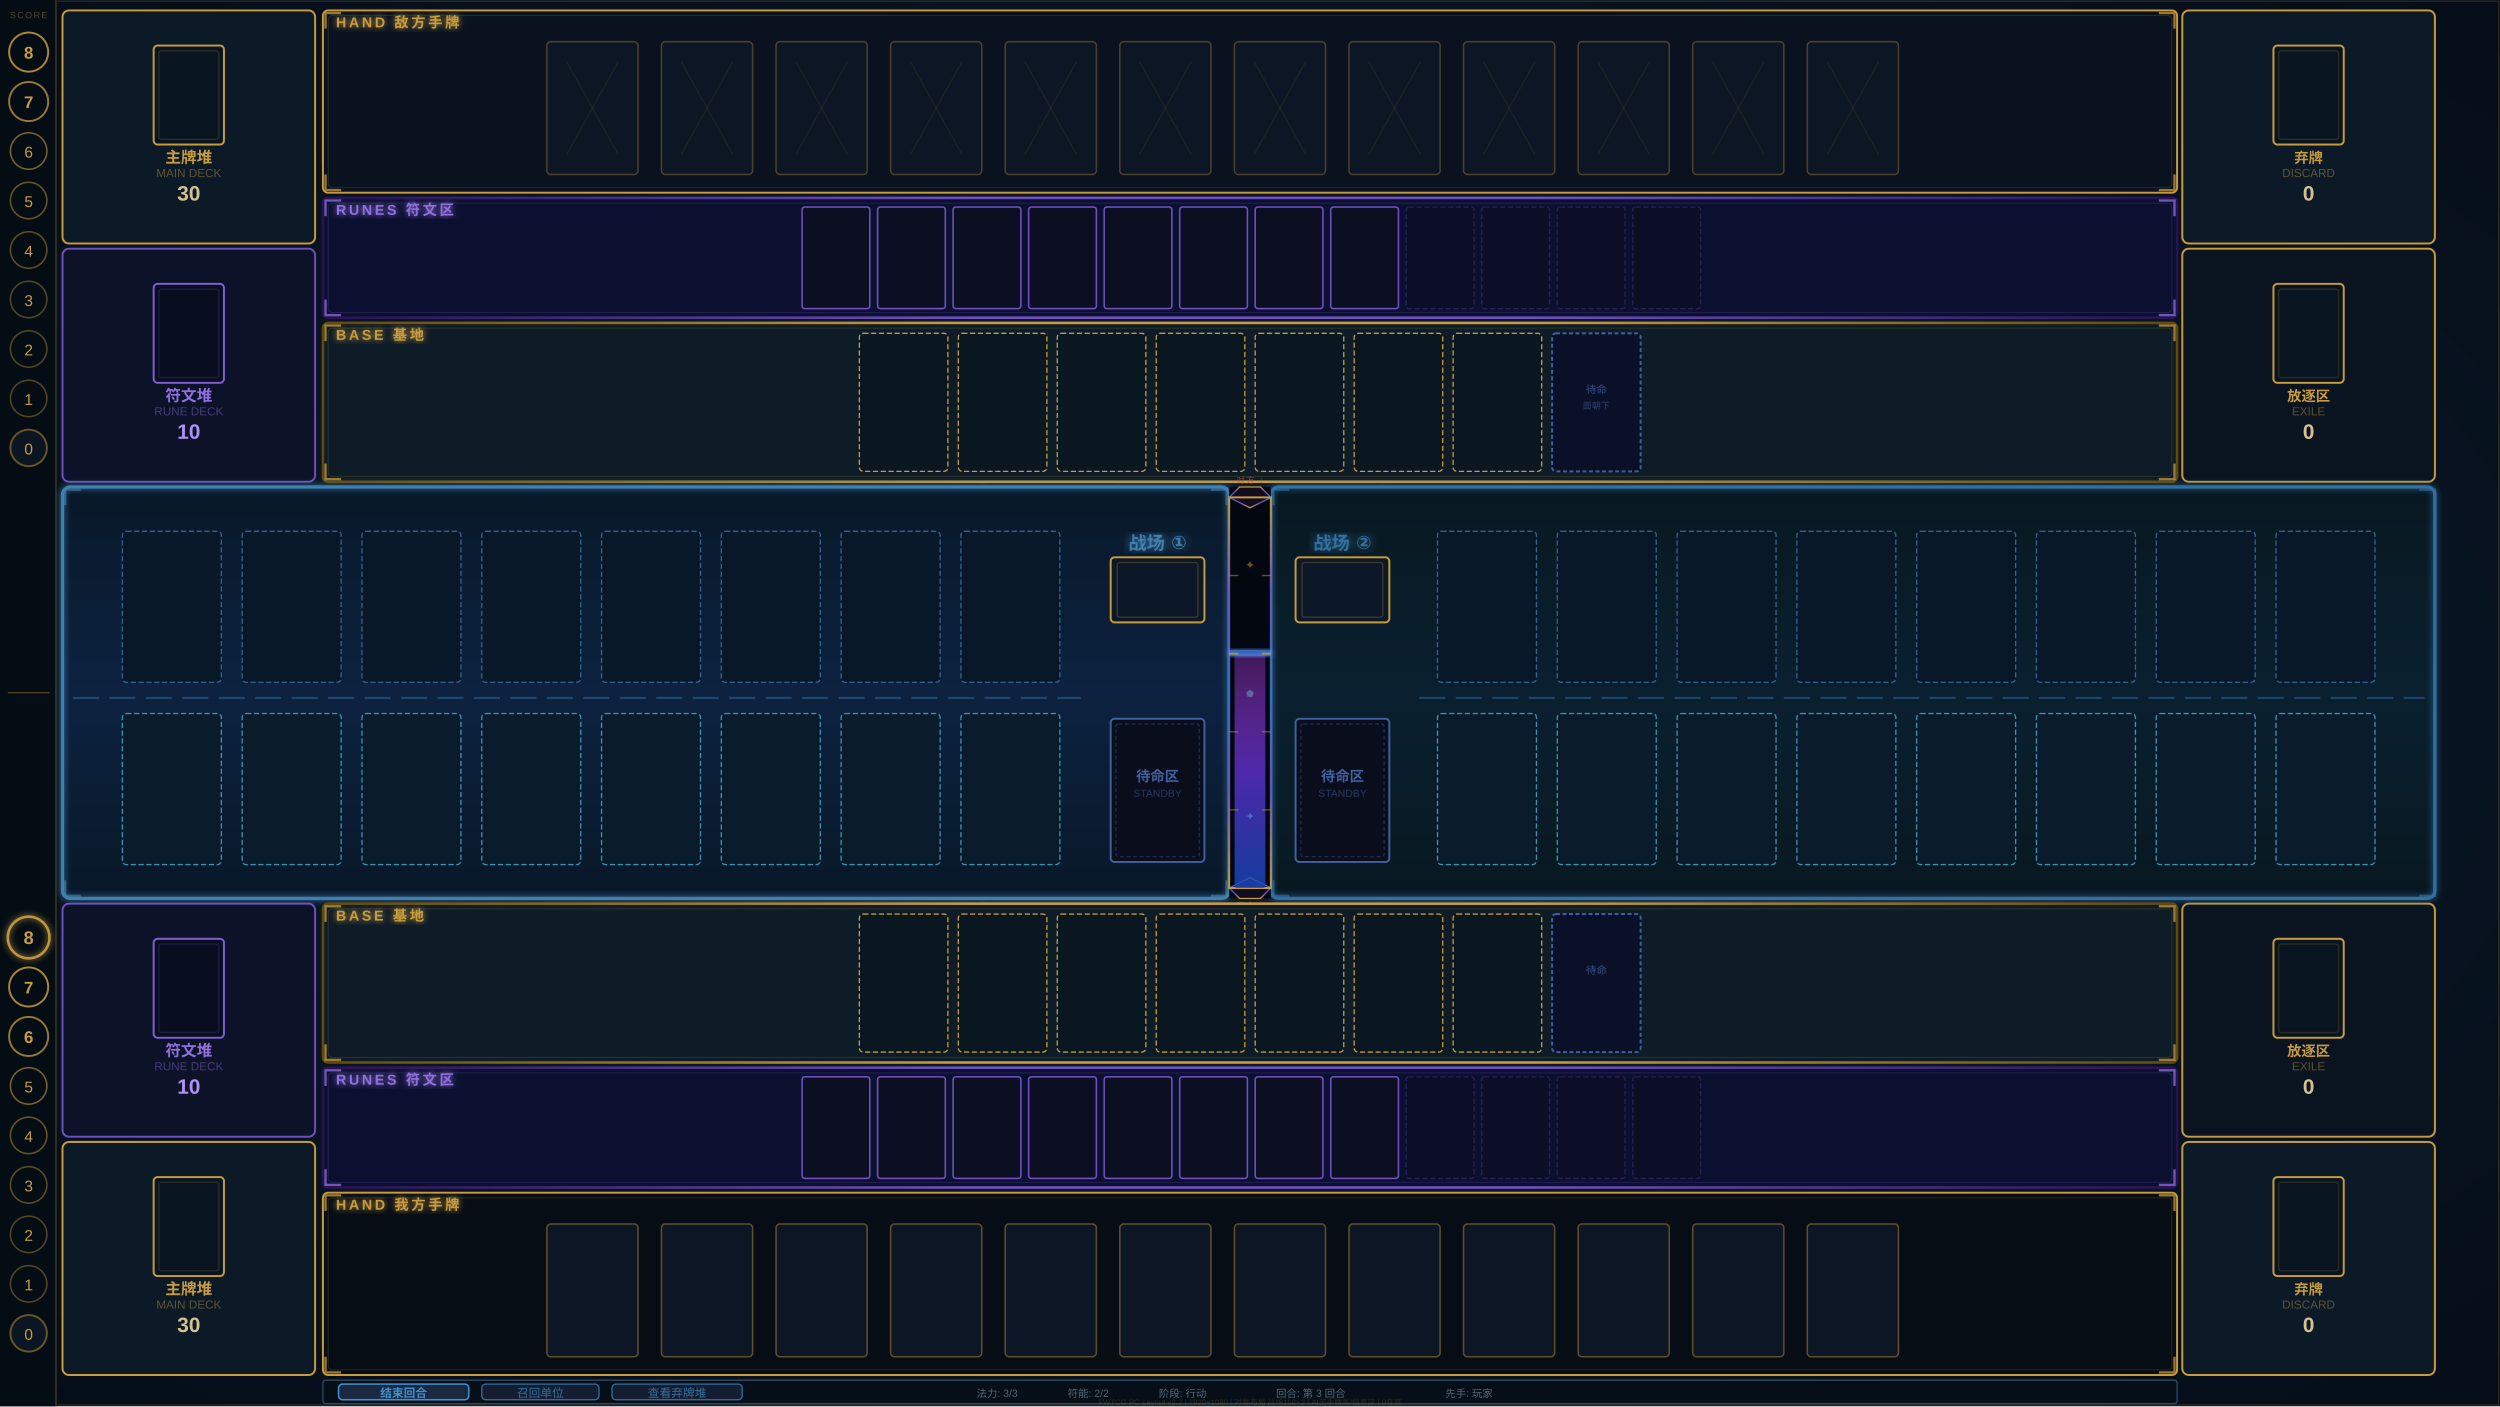
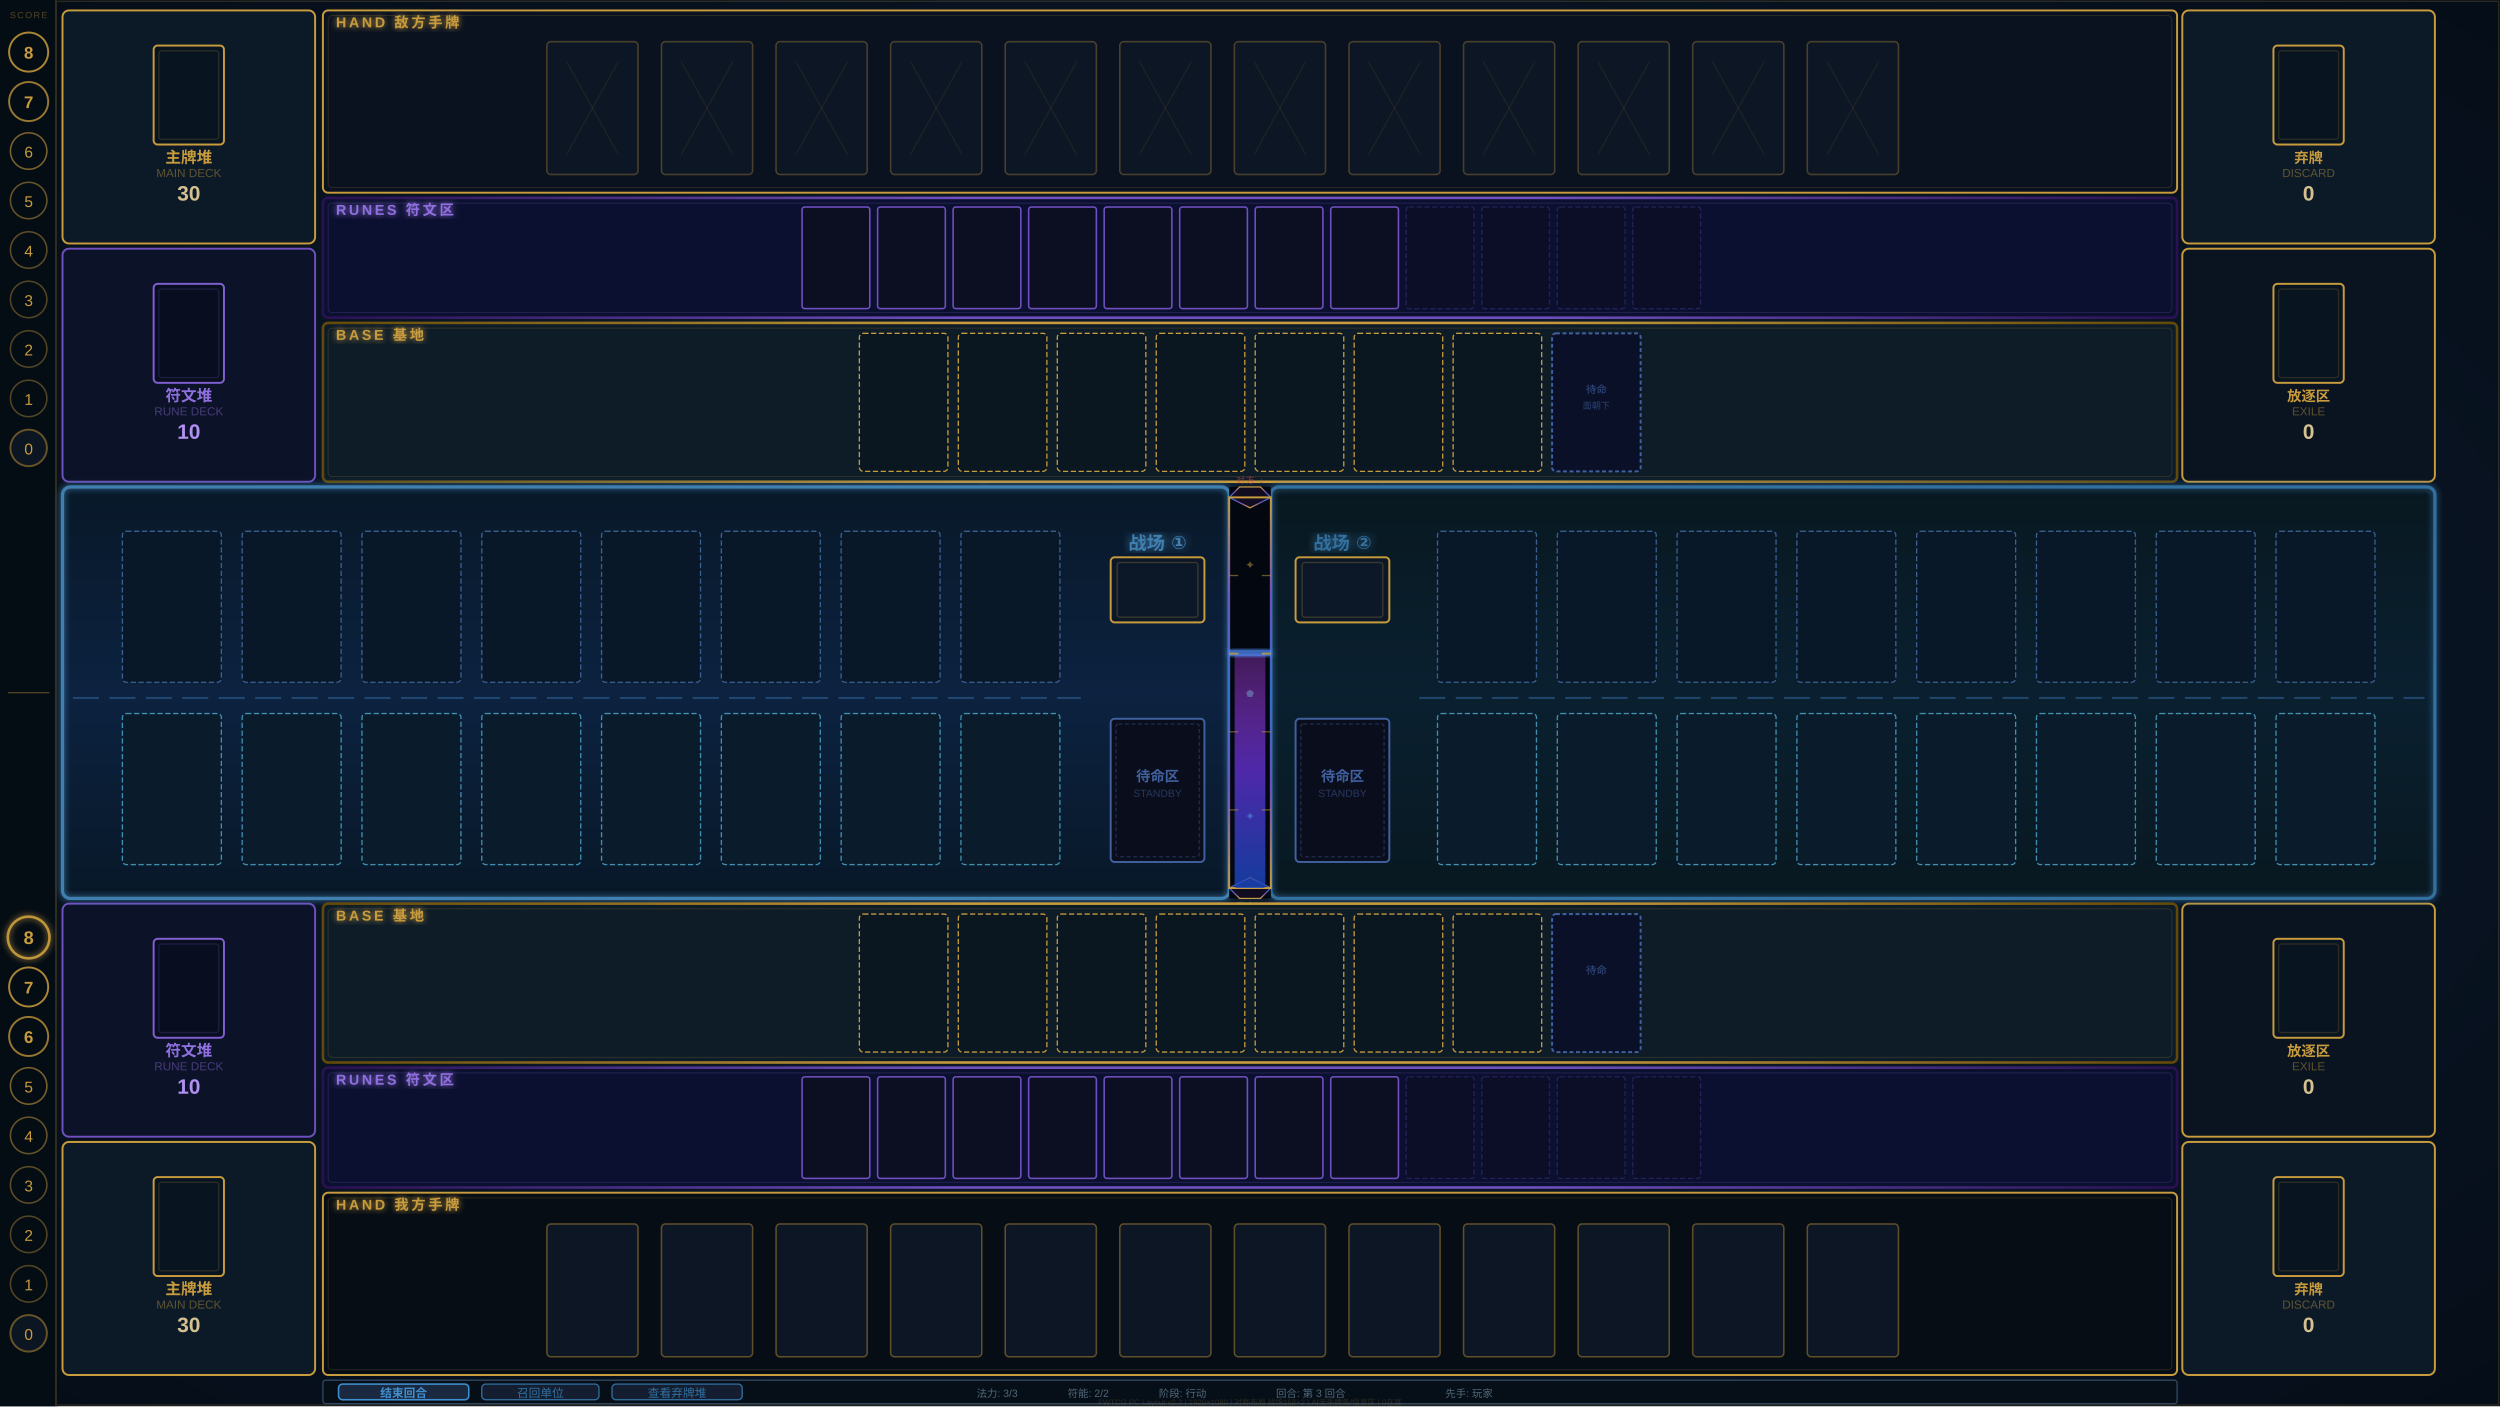
<svg xmlns="http://www.w3.org/2000/svg" width="1920" height="1080" viewBox="0 0 1920 1080">
  <defs>
    <radialGradient id="bg" cx="50%" cy="50%" r="70%">
      <stop offset="0%" stop-color="#0f2035" />
      <stop offset="100%" stop-color="#050d18" />
    </radialGradient>
    <linearGradient id="goldH" x1="0" y1="0" x2="1" y2="0">
      <stop offset="0%" stop-color="#604808" />
      <stop offset="35%" stop-color="#c89b3c" />
      <stop offset="65%" stop-color="#c89b3c" />
      <stop offset="100%" stop-color="#604808" />
    </linearGradient>
    <linearGradient id="purH" x1="0" y1="0" x2="1" y2="0">
      <stop offset="0%" stop-color="#281050" />
      <stop offset="35%" stop-color="#7050c0" />
      <stop offset="65%" stop-color="#7050c0" />
      <stop offset="100%" stop-color="#281050" />
    </linearGradient>
    <linearGradient id="bf0Grad" x1="0" y1="0" x2="0" y2="1">
      <stop offset="0%" stop-color="#081828" />
      <stop offset="50%" stop-color="#0c2240" />
      <stop offset="100%" stop-color="#081828" />
    </linearGradient>
    <linearGradient id="bf1Grad" x1="0" y1="0" x2="0" y2="1">
      <stop offset="0%" stop-color="#081820" />
      <stop offset="50%" stop-color="#0a2030" />
      <stop offset="100%" stop-color="#081820" />
    </linearGradient>
    <filter id="glow" x="-20%" y="-20%" width="140%" height="140%">
      <feGaussianBlur stdDeviation="2.5" result="blur" />
      <feMerge>
        <feMergeNode in="blur" />
        <feMergeNode in="SourceGraphic" />
      </feMerge>
    </filter>
    <filter id="softglow">
      <feGaussianBlur stdDeviation="4" result="blur" />
      <feMerge>
        <feMergeNode in="blur" />
        <feMergeNode in="SourceGraphic" />
      </feMerge>
    </filter>
    <linearGradient id="pillarBorder" x1="0" y1="0" x2="0" y2="1">
      <stop offset="0%" stop-color="#c89b3c" />
      <stop offset="25%" stop-color="#7050c0" />
      <stop offset="50%" stop-color="#3070d0" />
      <stop offset="75%" stop-color="#7050c0" />
      <stop offset="100%" stop-color="#c89b3c" />
    </linearGradient>
    <linearGradient id="pillarFill" x1="0" y1="1" x2="0" y2="0">
      <stop offset="0%" stop-color="#1848c0" />
      <stop offset="50%" stop-color="#6030d0" />
      <stop offset="100%" stop-color="#c040f0" stop-opacity="0.4" />
    </linearGradient>
    <clipPath id="pillarClip">
      <rect x="948" y="374" width="24" height="316" />
    </clipPath>
  </defs>
  <rect width="1920" height="1080" fill="url(#bg)" />
  <g opacity="0.04" transform="translate(960,532)">
    <circle r="260" fill="none" stroke="#4090d0" stroke-width="4" />
    <circle r="190" fill="none" stroke="#4090d0" stroke-width="2" />
    <circle r="100" fill="none" stroke="#4090d0" stroke-width="1" />
    <line x1="-310" y1="0" x2="310" y2="0" stroke="#4090d0" stroke-width="1" />
    <line x1="0" y1="-310" x2="0" y2="310" stroke="#4090d0" stroke-width="1" />
  </g>
  <rect x="1" y="1" width="1918" height="1078" fill="none" stroke="#c89b3c" stroke-width="1" opacity="0.2" />
  <rect x="0" y="0" width="44" height="1080" fill="#040c14" />
  <line x1="43" y1="0" x2="43" y2="1080" stroke="#c89b3c" stroke-width="1" opacity="0.35" />
  <text x="22" y="14" fill="#c89b3c" font-size="7" text-anchor="middle" font-family="Arial" opacity="0.4" letter-spacing="1">SCORE</text>
  <line x1="6" y1="532" x2="38" y2="532" stroke="#c89b3c" stroke-width="1" opacity="0.4" />
  <circle cx="22" cy="40" r="15" fill="none" stroke="#c89b3c" stroke-width="1.5" opacity="0.85" />
  <text x="22" y="45" fill="#c89b3c" font-size="13" text-anchor="middle" font-family="Arial" font-weight="bold">8</text>
  <circle cx="22" cy="78" r="15" fill="none" stroke="#c89b3c" stroke-width="1.5" opacity="0.75" />
  <text x="22" y="83" fill="#c89b3c" font-size="13" text-anchor="middle" font-family="Arial" font-weight="bold">7</text>
  <circle cx="22" cy="116" r="14" fill="none" stroke="#c89b3c" stroke-width="1.2" opacity="0.6" />
  <text x="22" y="121" fill="#c89b3c" font-size="12" text-anchor="middle" font-family="Arial">6</text>
  <circle cx="22" cy="154" r="14" fill="none" stroke="#c89b3c" stroke-width="1.2" opacity="0.5" />
  <text x="22" y="159" fill="#c89b3c" font-size="12" text-anchor="middle" font-family="Arial">5</text>
  <circle cx="22" cy="192" r="14" fill="none" stroke="#c89b3c" stroke-width="1.2" opacity="0.45" />
  <text x="22" y="197" fill="#c89b3c" font-size="12" text-anchor="middle" font-family="Arial">4</text>
  <circle cx="22" cy="230" r="14" fill="none" stroke="#c89b3c" stroke-width="1.2" opacity="0.4" />
  <text x="22" y="235" fill="#c89b3c" font-size="12" text-anchor="middle" font-family="Arial">3</text>
  <circle cx="22" cy="268" r="14" fill="none" stroke="#c89b3c" stroke-width="1.2" opacity="0.4" />
  <text x="22" y="273" fill="#c89b3c" font-size="12" text-anchor="middle" font-family="Arial">2</text>
  <circle cx="22" cy="306" r="14" fill="none" stroke="#c89b3c" stroke-width="1.2" opacity="0.4" />
  <text x="22" y="311" fill="#c89b3c" font-size="12" text-anchor="middle" font-family="Arial">1</text>
  <circle cx="22" cy="344" r="14" fill="#132030" stroke="#c89b3c" stroke-width="1.5" opacity="0.5" />
  <text x="22" y="349" fill="#c89b3c" font-size="12" text-anchor="middle" font-family="Arial">0</text>
  <circle cx="22" cy="720" r="16" fill="none" stroke="#c89b3c" stroke-width="2" opacity="0.95" filter="url(#glow)" />
  <text x="22" y="725" fill="#c89b3c" font-size="14" text-anchor="middle" font-family="Arial" font-weight="bold">8</text>
  <circle cx="22" cy="758" r="15" fill="none" stroke="#c89b3c" stroke-width="1.5" opacity="0.85" />
  <text x="22" y="763" fill="#c89b3c" font-size="13" text-anchor="middle" font-family="Arial" font-weight="bold">7</text>
  <circle cx="22" cy="796" r="15" fill="none" stroke="#c89b3c" stroke-width="1.5" opacity="0.75" />
  <text x="22" y="801" fill="#c89b3c" font-size="13" text-anchor="middle" font-family="Arial" font-weight="bold">6</text>
  <circle cx="22" cy="834" r="14" fill="none" stroke="#c89b3c" stroke-width="1.2" opacity="0.6" />
  <text x="22" y="839" fill="#c89b3c" font-size="12" text-anchor="middle" font-family="Arial">5</text>
  <circle cx="22" cy="872" r="14" fill="none" stroke="#c89b3c" stroke-width="1.2" opacity="0.5" />
  <text x="22" y="877" fill="#c89b3c" font-size="12" text-anchor="middle" font-family="Arial">4</text>
  <circle cx="22" cy="910" r="14" fill="none" stroke="#c89b3c" stroke-width="1.2" opacity="0.45" />
  <text x="22" y="915" fill="#c89b3c" font-size="12" text-anchor="middle" font-family="Arial">3</text>
  <circle cx="22" cy="948" r="14" fill="none" stroke="#c89b3c" stroke-width="1.2" opacity="0.4" />
  <text x="22" y="953" fill="#c89b3c" font-size="12" text-anchor="middle" font-family="Arial">2</text>
  <circle cx="22" cy="986" r="14" fill="none" stroke="#c89b3c" stroke-width="1.2" opacity="0.4" />
  <text x="22" y="991" fill="#c89b3c" font-size="12" text-anchor="middle" font-family="Arial">1</text>
  <circle cx="22" cy="1024" r="14" fill="#132030" stroke="#c89b3c" stroke-width="1.5" opacity="0.5" />
  <text x="22" y="1029" fill="#c89b3c" font-size="12" text-anchor="middle" font-family="Arial">0</text>
  <rect x="48" y="8" width="194" height="179" fill="#0c1a28" stroke="#c89b3c" stroke-width="1.5" rx="5" />
  <rect x="118" y="35" width="54" height="76" fill="#081420" stroke="#c89b3c" stroke-width="1.5" rx="3" />
  <rect x="122" y="39" width="46" height="68" fill="none" stroke="#c89b3c30" stroke-width="1" rx="2" />
  <text x="145" y="125" fill="#c89b3c" font-size="12" font-family="Arial" font-weight="bold" text-anchor="middle">主牌堆</text>
  <text x="145" y="136" fill="#c89b3c70" font-size="9" font-family="Arial" text-anchor="middle">MAIN DECK</text>
  <text x="145" y="154" fill="#d4c090" font-size="16" font-family="Arial" font-weight="bold" text-anchor="middle">30</text>
  <rect x="48" y="191" width="194" height="179" fill="#0c1228" stroke="#7050c0" stroke-width="1.5" rx="5" />
  <rect x="118" y="218" width="54" height="76" fill="#080e20" stroke="#8060d0" stroke-width="1.5" rx="3" />
  <rect x="122" y="222" width="46" height="68" fill="none" stroke="#8060d030" stroke-width="1" rx="2" />
  <text x="145" y="308" fill="#9070e0" font-size="12" font-family="Arial" font-weight="bold" text-anchor="middle">符文堆</text>
  <text x="145" y="319" fill="#9070e070" font-size="9" font-family="Arial" text-anchor="middle">RUNE DECK</text>
  <text x="145" y="337" fill="#b090f0" font-size="16" font-family="Arial" font-weight="bold" text-anchor="middle">10</text>
  <rect x="48" y="694" width="194" height="179" fill="#0c1228" stroke="#7050c0" stroke-width="1.5" rx="5" />
  <rect x="118" y="721" width="54" height="76" fill="#080e20" stroke="#8060d0" stroke-width="1.5" rx="3" />
  <rect x="122" y="725" width="46" height="68" fill="none" stroke="#8060d030" stroke-width="1" rx="2" />
  <text x="145" y="811" fill="#9070e0" font-size="12" font-family="Arial" font-weight="bold" text-anchor="middle">符文堆</text>
  <text x="145" y="822" fill="#9070e070" font-size="9" font-family="Arial" text-anchor="middle">RUNE DECK</text>
  <text x="145" y="840" fill="#b090f0" font-size="16" font-family="Arial" font-weight="bold" text-anchor="middle">10</text>
  <rect x="48" y="877" width="194" height="179" fill="#0c1a28" stroke="#c89b3c" stroke-width="1.5" rx="5" />
  <rect x="118" y="904" width="54" height="76" fill="#081420" stroke="#c89b3c" stroke-width="1.5" rx="3" />
  <rect x="122" y="908" width="46" height="68" fill="none" stroke="#c89b3c30" stroke-width="1" rx="2" />
  <text x="145" y="994" fill="#c89b3c" font-size="12" font-family="Arial" font-weight="bold" text-anchor="middle">主牌堆</text>
  <text x="145" y="1005" fill="#c89b3c70" font-size="9" font-family="Arial" text-anchor="middle">MAIN DECK</text>
  <text x="145" y="1023" fill="#d4c090" font-size="16" font-family="Arial" font-weight="bold" text-anchor="middle">30</text>
  <rect x="1676" y="8" width="194" height="179" fill="#0c1a28" stroke="#c89b3c" stroke-width="1.5" rx="5" />
  <rect x="1746" y="35" width="54" height="76" fill="#081420" stroke="#c89b3c" stroke-width="1.5" rx="3" />
  <rect x="1750" y="39" width="46" height="68" fill="none" stroke="#c89b3c30" stroke-width="1" rx="2" />
  <text x="1773" y="125" fill="#c89b3c" font-size="11" font-family="Arial" font-weight="bold" text-anchor="middle">弃牌</text>
  <text x="1773" y="136" fill="#c89b3c70" font-size="9" font-family="Arial" text-anchor="middle">DISCARD</text>
  <text x="1773" y="154" fill="#d4c090" font-size="16" font-family="Arial" font-weight="bold" text-anchor="middle">0</text>
  <rect x="1676" y="191" width="194" height="179" fill="#0a1420" stroke="#c89b3c" stroke-width="1.5" rx="5" />
  <rect x="1746" y="218" width="54" height="76" fill="#081420" stroke="#c89b3c" stroke-width="1.5" rx="3" />
  <rect x="1750" y="222" width="46" height="68" fill="none" stroke="#c89b3c30" stroke-width="1" rx="2" />
  <text x="1773" y="308" fill="#c89b3c" font-size="11" font-family="Arial" font-weight="bold" text-anchor="middle">放逐区</text>
  <text x="1773" y="319" fill="#c89b3c70" font-size="9" font-family="Arial" text-anchor="middle">EXILE</text>
  <text x="1773" y="337" fill="#d4c090" font-size="16" font-family="Arial" font-weight="bold" text-anchor="middle">0</text>
  <rect x="1676" y="694" width="194" height="179" fill="#0a1420" stroke="#c89b3c" stroke-width="1.5" rx="5" />
  <rect x="1746" y="721" width="54" height="76" fill="#081420" stroke="#c89b3c" stroke-width="1.5" rx="3" />
  <rect x="1750" y="725" width="46" height="68" fill="none" stroke="#c89b3c30" stroke-width="1" rx="2" />
  <text x="1773" y="811" fill="#c89b3c" font-size="11" font-family="Arial" font-weight="bold" text-anchor="middle">放逐区</text>
  <text x="1773" y="822" fill="#c89b3c70" font-size="9" font-family="Arial" text-anchor="middle">EXILE</text>
  <text x="1773" y="840" fill="#d4c090" font-size="16" font-family="Arial" font-weight="bold" text-anchor="middle">0</text>
  <rect x="1676" y="877" width="194" height="179" fill="#0c1a28" stroke="#c89b3c" stroke-width="1.5" rx="5" />
  <rect x="1746" y="904" width="54" height="76" fill="#081420" stroke="#c89b3c" stroke-width="1.5" rx="3" />
  <rect x="1750" y="908" width="46" height="68" fill="none" stroke="#c89b3c30" stroke-width="1" rx="2" />
  <text x="1773" y="994" fill="#c89b3c" font-size="11" font-family="Arial" font-weight="bold" text-anchor="middle">弃牌</text>
  <text x="1773" y="1005" fill="#c89b3c70" font-size="9" font-family="Arial" text-anchor="middle">DISCARD</text>
  <text x="1773" y="1023" fill="#d4c090" font-size="16" font-family="Arial" font-weight="bold" text-anchor="middle">0</text>
  <rect x="252" y="12" width="76" height="116" fill="#101828" stroke="#d4a828" stroke-width="2" rx="5" filter="url(#glow)" />
  <rect x="256" y="16" width="68" height="108" fill="#080e1e" stroke="#d4a82860" stroke-width="1" rx="3" stroke-dasharray="3,2" />
  <text x="290" y="62" fill="#d4a828" font-size="11" font-family="Arial" font-weight="bold" text-anchor="middle">英雄</text>
  <text x="290" y="75" fill="#d4a82890" font-size="8" font-family="Arial" text-anchor="middle">CHAMPION</text>
  <rect x="336" y="12" width="76" height="116" fill="#101828" stroke="#c89b3c" stroke-width="1.5" rx="5" />
  <rect x="340" y="16" width="68" height="108" fill="#080e1e" stroke="#c89b3c60" stroke-width="1" rx="3" stroke-dasharray="3,2" />
  <text x="374" y="62" fill="#c89b3c" font-size="11" font-family="Arial" font-weight="bold" text-anchor="middle">传说</text>
  <text x="374" y="75" fill="#c89b3c90" font-size="8" font-family="Arial" text-anchor="middle">LEGEND</text>
  <rect x="340" y="132" width="68" height="12" fill="#201008" stroke="#c89b3c" stroke-width="1" rx="3" />
  <text x="374" y="142" fill="#c89b3c" font-size="8" text-anchor="middle" font-family="Arial">技 能</text>
  <rect x="248" y="8" width="1424" height="140" fill="#0a1220" stroke="#c89b3c" stroke-width="1.5" rx="4" />
  <text x="258" y="21" fill="#c89b3c" font-size="11" font-family="Arial" font-weight="bold" letter-spacing="2" filter="url(#glow)">HAND  敌方手牌</text>
  <rect x="420" y="32" width="70" height="102" fill="#0c1624" stroke="#c89b3c55" stroke-width="1.2" rx="3" />
  <line x1="435" y1="47" x2="475" y2="119" stroke="#c89b3c18" stroke-width="1" />
  <line x1="475" y1="47" x2="435" y2="119" stroke="#c89b3c18" stroke-width="1" />
  <rect x="508" y="32" width="70" height="102" fill="#0c1624" stroke="#c89b3c55" stroke-width="1.2" rx="3" />
  <line x1="523" y1="47" x2="563" y2="119" stroke="#c89b3c18" stroke-width="1" />
  <line x1="563" y1="47" x2="523" y2="119" stroke="#c89b3c18" stroke-width="1" />
  <rect x="596" y="32" width="70" height="102" fill="#0c1624" stroke="#c89b3c55" stroke-width="1.2" rx="3" />
  <line x1="611" y1="47" x2="651" y2="119" stroke="#c89b3c18" stroke-width="1" />
  <line x1="651" y1="47" x2="611" y2="119" stroke="#c89b3c18" stroke-width="1" />
  <rect x="684" y="32" width="70" height="102" fill="#0c1624" stroke="#c89b3c55" stroke-width="1.2" rx="3" />
  <line x1="699" y1="47" x2="739" y2="119" stroke="#c89b3c18" stroke-width="1" />
  <line x1="739" y1="47" x2="699" y2="119" stroke="#c89b3c18" stroke-width="1" />
  <rect x="772" y="32" width="70" height="102" fill="#0c1624" stroke="#c89b3c55" stroke-width="1.2" rx="3" />
  <line x1="787" y1="47" x2="827" y2="119" stroke="#c89b3c18" stroke-width="1" />
  <line x1="827" y1="47" x2="787" y2="119" stroke="#c89b3c18" stroke-width="1" />
  <rect x="860" y="32" width="70" height="102" fill="#0c1624" stroke="#c89b3c55" stroke-width="1.2" rx="3" />
  <line x1="875" y1="47" x2="915" y2="119" stroke="#c89b3c18" stroke-width="1" />
  <line x1="915" y1="47" x2="875" y2="119" stroke="#c89b3c18" stroke-width="1" />
  <rect x="948" y="32" width="70" height="102" fill="#0c1624" stroke="#c89b3c55" stroke-width="1.2" rx="3" />
  <line x1="963" y1="47" x2="1003" y2="119" stroke="#c89b3c18" stroke-width="1" />
  <line x1="1003" y1="47" x2="963" y2="119" stroke="#c89b3c18" stroke-width="1" />
  <rect x="1036" y="32" width="70" height="102" fill="#0c1624" stroke="#c89b3c55" stroke-width="1.2" rx="3" />
  <line x1="1051" y1="47" x2="1091" y2="119" stroke="#c89b3c18" stroke-width="1" />
  <line x1="1091" y1="47" x2="1051" y2="119" stroke="#c89b3c18" stroke-width="1" />
  <rect x="1124" y="32" width="70" height="102" fill="#0c1624" stroke="#c89b3c55" stroke-width="1.2" rx="3" />
  <line x1="1139" y1="47" x2="1179" y2="119" stroke="#c89b3c18" stroke-width="1" />
  <line x1="1179" y1="47" x2="1139" y2="119" stroke="#c89b3c18" stroke-width="1" />
  <rect x="1212" y="32" width="70" height="102" fill="#0c1624" stroke="#c89b3c55" stroke-width="1.2" rx="3" />
  <line x1="1227" y1="47" x2="1267" y2="119" stroke="#c89b3c18" stroke-width="1" />
  <line x1="1267" y1="47" x2="1227" y2="119" stroke="#c89b3c18" stroke-width="1" />
  <rect x="1300" y="32" width="70" height="102" fill="#0c1624" stroke="#c89b3c55" stroke-width="1.2" rx="3" />
  <line x1="1315" y1="47" x2="1355" y2="119" stroke="#c89b3c18" stroke-width="1" />
  <line x1="1355" y1="47" x2="1315" y2="119" stroke="#c89b3c18" stroke-width="1" />
  <rect x="1388" y="32" width="70" height="102" fill="#0c1624" stroke="#c89b3c55" stroke-width="1.2" rx="3" />
  <line x1="1403" y1="47" x2="1443" y2="119" stroke="#c89b3c18" stroke-width="1" />
  <line x1="1443" y1="47" x2="1403" y2="119" stroke="#c89b3c18" stroke-width="1" />
  <rect x="248" y="152" width="1424" height="92" fill="#0c1030" rx="4" />
  <rect x="248" y="152" width="1424" height="92" fill="none" stroke="url(#purH)" stroke-width="2" rx="4" />
  <text x="258" y="165" fill="#9070e0" font-size="11" font-family="Arial" font-weight="bold" letter-spacing="2" filter="url(#glow)">RUNES  符文区</text>
  <rect x="616" y="159" width="52" height="78" fill="#0c0e22" stroke="#7050c0" stroke-width="1.2" rx="2" />
  <rect x="674" y="159" width="52" height="78" fill="#0c0e22" stroke="#7050c0" stroke-width="1.2" rx="2" />
  <rect x="732" y="159" width="52" height="78" fill="#0c0e22" stroke="#7050c0" stroke-width="1.2" rx="2" />
  <rect x="790" y="159" width="52" height="78" fill="#0c0e22" stroke="#7050c0" stroke-width="1.2" rx="2" />
  <rect x="848" y="159" width="52" height="78" fill="#0c0e22" stroke="#7050c0" stroke-width="1.2" rx="2" />
  <rect x="906" y="159" width="52" height="78" fill="#0c0e22" stroke="#7050c0" stroke-width="1.2" rx="2" />
  <rect x="964" y="159" width="52" height="78" fill="#0c0e22" stroke="#7050c0" stroke-width="1.2" rx="2" />
  <rect x="1022" y="159" width="52" height="78" fill="#0c0e22" stroke="#7050c0" stroke-width="1.2" rx="2" />
  <rect x="1080" y="159" width="52" height="78" fill="#0a0c1c" stroke="#403080" stroke-width="1" rx="2" stroke-dasharray="4,2" opacity="0.5" />
  <rect x="1138" y="159" width="52" height="78" fill="#0a0c1c" stroke="#403080" stroke-width="1" rx="2" stroke-dasharray="4,2" opacity="0.5" />
  <rect x="1196" y="159" width="52" height="78" fill="#0a0c1c" stroke="#403080" stroke-width="1" rx="2" stroke-dasharray="4,2" opacity="0.5" />
  <rect x="1254" y="159" width="52" height="78" fill="#0a0c1c" stroke="#403080" stroke-width="1" rx="2" stroke-dasharray="4,2" opacity="0.5" />
  <rect x="248" y="248" width="1424" height="122" fill="#0e1c28" rx="4" />
  <rect x="248" y="248" width="1424" height="122" fill="none" stroke="url(#goldH)" stroke-width="2" rx="4" />
  <text x="258" y="261" fill="#c89b3c" font-size="11" font-family="Arial" font-weight="bold" letter-spacing="2" filter="url(#glow)">BASE  基地</text>
  <rect x="660" y="256" width="68" height="106" fill="#0a1620" stroke="#c89b3c" stroke-width="1" rx="3" stroke-dasharray="4,2" />
  <rect x="736" y="256" width="68" height="106" fill="#0a1620" stroke="#c89b3c" stroke-width="1" rx="3" stroke-dasharray="4,2" />
  <rect x="812" y="256" width="68" height="106" fill="#0a1620" stroke="#c89b3c" stroke-width="1" rx="3" stroke-dasharray="4,2" />
  <rect x="888" y="256" width="68" height="106" fill="#0a1620" stroke="#c89b3c" stroke-width="1" rx="3" stroke-dasharray="4,2" />
  <rect x="964" y="256" width="68" height="106" fill="#0a1620" stroke="#c89b3c" stroke-width="1" rx="3" stroke-dasharray="4,2" />
  <rect x="1040" y="256" width="68" height="106" fill="#0a1620" stroke="#c89b3c" stroke-width="1" rx="3" stroke-dasharray="4,2" />
  <rect x="1116" y="256" width="68" height="106" fill="#0a1620" stroke="#c89b3c" stroke-width="1" rx="3" stroke-dasharray="4,2" />
  <rect x="1192" y="256" width="68" height="106" fill="#0a1028" stroke="#4060a0" stroke-width="1.5" rx="3" stroke-dasharray="3,2" />
  <text x="1226" y="302" fill="#4060a0" font-size="8" text-anchor="middle" font-family="Arial" opacity="0.8">待命</text>
  <text x="1226" y="314" fill="#4060a0" font-size="7" text-anchor="middle" font-family="Arial" opacity="0.6">面朝下</text>
  <rect x="48" y="374" width="896" height="316" fill="url(#bf0Grad)" rx="6" />
  <rect x="48" y="374" width="896" height="316" fill="none" stroke="#4080b0" stroke-width="2.5" rx="6" filter="url(#glow)" />
  <rect x="976" y="374" width="894" height="316" fill="url(#bf1Grad)" rx="6" />
  <rect x="976" y="374" width="894" height="316" fill="none" stroke="#3070a0" stroke-width="2.5" rx="6" filter="url(#glow)" />
  <text x="889" y="422" fill="#4080b0" font-size="14" text-anchor="middle" font-family="Arial" font-weight="bold" filter="url(#softglow)">战场 ①</text>
  <rect x="853" y="428" width="72" height="50" fill="#0c1828" stroke="#c89b3c" stroke-width="1.5" rx="3" />
  <rect x="858" y="432" width="62" height="42" fill="none" stroke="#c89b3c40" stroke-width="1" rx="2" />
  <text x="1031" y="422" fill="#3070a0" font-size="14" text-anchor="middle" font-family="Arial" font-weight="bold" filter="url(#softglow)">战场 ②</text>
  <rect x="995" y="428" width="72" height="50" fill="#0c1828" stroke="#c89b3c" stroke-width="1.5" rx="3" />
  <rect x="1000" y="432" width="62" height="42" fill="none" stroke="#c89b3c40" stroke-width="1" rx="2" />
  <rect x="853" y="552" width="72" height="110" fill="#0a0e1c" stroke="#4060a0" stroke-width="1.5" rx="3" />
  <rect x="857" y="556" width="64" height="102" fill="none" stroke="#4060a060" stroke-width="1" rx="2" stroke-dasharray="3,2" />
  <text x="889" y="600" fill="#4060a0" font-size="11" text-anchor="middle" font-family="Arial" font-weight="bold">待命区</text>
  <text x="889" y="612" fill="#4060a080" font-size="8" text-anchor="middle" font-family="Arial">STANDBY</text>
  <rect x="995" y="552" width="72" height="110" fill="#0a0e1c" stroke="#4060a0" stroke-width="1.5" rx="3" />
  <rect x="999" y="556" width="64" height="102" fill="none" stroke="#4060a060" stroke-width="1" rx="2" stroke-dasharray="3,2" />
  <text x="1031" y="600" fill="#4060a0" font-size="11" text-anchor="middle" font-family="Arial" font-weight="bold">待命区</text>
  <text x="1031" y="612" fill="#4060a080" font-size="8" text-anchor="middle" font-family="Arial">STANDBY</text>
  <line x1="56" y1="536" x2="830" y2="536" stroke="#2a5888" stroke-width="1.5" stroke-dasharray="20,8" opacity="0.7" />
  <line x1="1090" y1="536" x2="1862" y2="536" stroke="#2a5888" stroke-width="1.5" stroke-dasharray="20,8" opacity="0.7" />
  <rect x="94" y="408" width="76" height="116" fill="#091828" stroke="#3a6090" stroke-width="1" rx="3" stroke-dasharray="4,2" />
  <rect x="186" y="408" width="76" height="116" fill="#091828" stroke="#3a6090" stroke-width="1" rx="3" stroke-dasharray="4,2" />
  <rect x="278" y="408" width="76" height="116" fill="#091828" stroke="#3a6090" stroke-width="1" rx="3" stroke-dasharray="4,2" />
  <rect x="370" y="408" width="76" height="116" fill="#091828" stroke="#3a6090" stroke-width="1" rx="3" stroke-dasharray="4,2" />
  <rect x="462" y="408" width="76" height="116" fill="#091828" stroke="#3a6090" stroke-width="1" rx="3" stroke-dasharray="4,2" />
  <rect x="554" y="408" width="76" height="116" fill="#091828" stroke="#3a6090" stroke-width="1" rx="3" stroke-dasharray="4,2" />
  <rect x="646" y="408" width="76" height="116" fill="#091828" stroke="#3a6090" stroke-width="1" rx="3" stroke-dasharray="4,2" />
  <rect x="738" y="408" width="76" height="116" fill="#091828" stroke="#3a6090" stroke-width="1" rx="3" stroke-dasharray="4,2" />
  <rect x="94" y="548" width="76" height="116" fill="#0a1c2c" stroke="#4090b0" stroke-width="1" rx="3" stroke-dasharray="4,2" />
  <rect x="186" y="548" width="76" height="116" fill="#0a1c2c" stroke="#4090b0" stroke-width="1" rx="3" stroke-dasharray="4,2" />
  <rect x="278" y="548" width="76" height="116" fill="#0a1c2c" stroke="#4090b0" stroke-width="1" rx="3" stroke-dasharray="4,2" />
  <rect x="370" y="548" width="76" height="116" fill="#0a1c2c" stroke="#4090b0" stroke-width="1" rx="3" stroke-dasharray="4,2" />
  <rect x="462" y="548" width="76" height="116" fill="#0a1c2c" stroke="#4090b0" stroke-width="1" rx="3" stroke-dasharray="4,2" />
  <rect x="554" y="548" width="76" height="116" fill="#0a1c2c" stroke="#4090b0" stroke-width="1" rx="3" stroke-dasharray="4,2" />
  <rect x="646" y="548" width="76" height="116" fill="#0a1c2c" stroke="#4090b0" stroke-width="1" rx="3" stroke-dasharray="4,2" />
  <rect x="738" y="548" width="76" height="116" fill="#0a1c2c" stroke="#4090b0" stroke-width="1" rx="3" stroke-dasharray="4,2" />
  <rect x="1104" y="408" width="76" height="116" fill="#091828" stroke="#3a6090" stroke-width="1" rx="3" stroke-dasharray="4,2" />
  <rect x="1196" y="408" width="76" height="116" fill="#091828" stroke="#3a6090" stroke-width="1" rx="3" stroke-dasharray="4,2" />
  <rect x="1288" y="408" width="76" height="116" fill="#091828" stroke="#3a6090" stroke-width="1" rx="3" stroke-dasharray="4,2" />
  <rect x="1380" y="408" width="76" height="116" fill="#091828" stroke="#3a6090" stroke-width="1" rx="3" stroke-dasharray="4,2" />
  <rect x="1472" y="408" width="76" height="116" fill="#091828" stroke="#3a6090" stroke-width="1" rx="3" stroke-dasharray="4,2" />
  <rect x="1564" y="408" width="76" height="116" fill="#091828" stroke="#3a6090" stroke-width="1" rx="3" stroke-dasharray="4,2" />
  <rect x="1656" y="408" width="76" height="116" fill="#091828" stroke="#3a6090" stroke-width="1" rx="3" stroke-dasharray="4,2" />
  <rect x="1748" y="408" width="76" height="116" fill="#091828" stroke="#3a6090" stroke-width="1" rx="3" stroke-dasharray="4,2" />
  <rect x="1104" y="548" width="76" height="116" fill="#0a1c2c" stroke="#4090b0" stroke-width="1" rx="3" stroke-dasharray="4,2" />
  <rect x="1196" y="548" width="76" height="116" fill="#0a1c2c" stroke="#4090b0" stroke-width="1" rx="3" stroke-dasharray="4,2" />
  <rect x="1288" y="548" width="76" height="116" fill="#0a1c2c" stroke="#4090b0" stroke-width="1" rx="3" stroke-dasharray="4,2" />
  <rect x="1380" y="548" width="76" height="116" fill="#0a1c2c" stroke="#4090b0" stroke-width="1" rx="3" stroke-dasharray="4,2" />
  <rect x="1472" y="548" width="76" height="116" fill="#0a1c2c" stroke="#4090b0" stroke-width="1" rx="3" stroke-dasharray="4,2" />
  <rect x="1564" y="548" width="76" height="116" fill="#0a1c2c" stroke="#4090b0" stroke-width="1" rx="3" stroke-dasharray="4,2" />
  <rect x="1656" y="548" width="76" height="116" fill="#0a1c2c" stroke="#4090b0" stroke-width="1" rx="3" stroke-dasharray="4,2" />
  <rect x="1748" y="548" width="76" height="116" fill="#0a1c2c" stroke="#4090b0" stroke-width="1" rx="3" stroke-dasharray="4,2" />
  <rect x="944" y="374" width="32" height="316" fill="#030810" />
  <polygon points="952,374 968,374 976,382 960,390 944,382" fill="#120c20" stroke="url(#pillarBorder)" stroke-width="1" />
  <polygon points="952,690 968,690 976,682 960,674 944,682" fill="#120c20" stroke="url(#pillarBorder)" stroke-width="1" />
  <rect x="944" y="382" width="32" height="300" fill="none" stroke="url(#pillarBorder)" stroke-width="1.5" />
  <rect x="948" y="502" width="24" height="180" fill="url(#pillarFill)" clip-path="url(#pillarClip)" opacity="0.8" rx="2" />
  <rect x="944" y="499" width="32" height="5" fill="#5090ff" opacity="0.7" rx="1" filter="url(#glow)" />
  <line x1="944" y1="442" x2="951" y2="442" stroke="#c89b3c" stroke-width="1" opacity="0.5" />
  <line x1="944" y1="502" x2="951" y2="502" stroke="#c89b3c" stroke-width="1.5" opacity="0.8" />
  <line x1="944" y1="562" x2="951" y2="562" stroke="#c89b3c" stroke-width="1" opacity="0.5" />
  <line x1="944" y1="622" x2="951" y2="622" stroke="#c89b3c" stroke-width="1" opacity="0.5" />
  <line x1="969" y1="442" x2="976" y2="442" stroke="#c89b3c" stroke-width="1" opacity="0.5" />
  <line x1="969" y1="502" x2="976" y2="502" stroke="#c89b3c" stroke-width="1.5" opacity="0.8" />
  <line x1="969" y1="562" x2="976" y2="562" stroke="#c89b3c" stroke-width="1" opacity="0.5" />
  <line x1="969" y1="622" x2="976" y2="622" stroke="#c89b3c" stroke-width="1" opacity="0.5" />
  <text x="960" y="437" fill="#c89b3c" font-size="9" text-anchor="middle" font-family="Arial" opacity="0.5">✦</text>
  <text x="960" y="535" fill="#7090c0" font-size="7" text-anchor="middle" font-family="Arial" opacity="0.6">⬟</text>
  <text x="960" y="630" fill="#5080d0" font-size="9" text-anchor="middle" font-family="Arial" opacity="0.7">✦</text>
  <text x="960" y="371" fill="#c84040" font-size="6.5" text-anchor="middle" font-family="Arial" opacity="0.7" letter-spacing="1">对方 ↓</text>
  <text x="960" y="698" fill="#40c070" font-size="6.5" text-anchor="middle" font-family="Arial" opacity="0.7" letter-spacing="1">我方 ↑</text>
  <rect x="248" y="694" width="1424" height="122" fill="#0e1c28" rx="4" />
  <rect x="248" y="694" width="1424" height="122" fill="none" stroke="url(#goldH)" stroke-width="2" rx="4" />
  <text x="258" y="707" fill="#c89b3c" font-size="11" font-family="Arial" font-weight="bold" letter-spacing="2" filter="url(#glow)">BASE  基地</text>
  <rect x="660" y="702" width="68" height="106" fill="#0a1620" stroke="#c89b3c" stroke-width="1" rx="3" stroke-dasharray="4,2" />
  <rect x="736" y="702" width="68" height="106" fill="#0a1620" stroke="#c89b3c" stroke-width="1" rx="3" stroke-dasharray="4,2" />
  <rect x="812" y="702" width="68" height="106" fill="#0a1620" stroke="#c89b3c" stroke-width="1" rx="3" stroke-dasharray="4,2" />
  <rect x="888" y="702" width="68" height="106" fill="#0a1620" stroke="#c89b3c" stroke-width="1" rx="3" stroke-dasharray="4,2" />
  <rect x="964" y="702" width="68" height="106" fill="#0a1620" stroke="#c89b3c" stroke-width="1" rx="3" stroke-dasharray="4,2" />
  <rect x="1040" y="702" width="68" height="106" fill="#0a1620" stroke="#c89b3c" stroke-width="1" rx="3" stroke-dasharray="4,2" />
  <rect x="1116" y="702" width="68" height="106" fill="#0a1620" stroke="#c89b3c" stroke-width="1" rx="3" stroke-dasharray="4,2" />
  <rect x="1192" y="702" width="68" height="106" fill="#0a1028" stroke="#4060a0" stroke-width="1.5" rx="3" stroke-dasharray="3,2" />
  <text x="1226" y="748" fill="#4060a0" font-size="8" text-anchor="middle" font-family="Arial" opacity="0.8">待命</text>
  <rect x="248" y="820" width="1424" height="92" fill="#0c1030" rx="4" />
  <rect x="248" y="820" width="1424" height="92" fill="none" stroke="url(#purH)" stroke-width="2" rx="4" />
  <text x="258" y="833" fill="#9070e0" font-size="11" font-family="Arial" font-weight="bold" letter-spacing="2" filter="url(#glow)">RUNES  符文区</text>
  <rect x="616" y="827" width="52" height="78" fill="#0c0e22" stroke="#7050c0" stroke-width="1.2" rx="2" />
  <rect x="674" y="827" width="52" height="78" fill="#0c0e22" stroke="#7050c0" stroke-width="1.2" rx="2" />
  <rect x="732" y="827" width="52" height="78" fill="#0c0e22" stroke="#7050c0" stroke-width="1.2" rx="2" />
  <rect x="790" y="827" width="52" height="78" fill="#0c0e22" stroke="#7050c0" stroke-width="1.2" rx="2" />
  <rect x="848" y="827" width="52" height="78" fill="#0c0e22" stroke="#7050c0" stroke-width="1.2" rx="2" />
  <rect x="906" y="827" width="52" height="78" fill="#0c0e22" stroke="#7050c0" stroke-width="1.2" rx="2" />
  <rect x="964" y="827" width="52" height="78" fill="#0c0e22" stroke="#7050c0" stroke-width="1.2" rx="2" />
  <rect x="1022" y="827" width="52" height="78" fill="#0c0e22" stroke="#7050c0" stroke-width="1.2" rx="2" />
  <rect x="1080" y="827" width="52" height="78" fill="#0a0c1c" stroke="#403080" stroke-width="1" rx="2" stroke-dasharray="4,2" opacity="0.5" />
  <rect x="1138" y="827" width="52" height="78" fill="#0a0c1c" stroke="#403080" stroke-width="1" rx="2" stroke-dasharray="4,2" opacity="0.5" />
  <rect x="1196" y="827" width="52" height="78" fill="#0a0c1c" stroke="#403080" stroke-width="1" rx="2" stroke-dasharray="4,2" opacity="0.5" />
  <rect x="1254" y="827" width="52" height="78" fill="#0a0c1c" stroke="#403080" stroke-width="1" rx="2" stroke-dasharray="4,2" opacity="0.5" />
  <rect x="252" y="920" width="76" height="116" fill="#101828" stroke="#d4a828" stroke-width="2" rx="5" filter="url(#glow)" />
  <rect x="256" y="924" width="68" height="108" fill="#080e1e" stroke="#d4a82860" stroke-width="1" rx="3" stroke-dasharray="3,2" />
  <text x="290" y="970" fill="#d4a828" font-size="11" font-family="Arial" font-weight="bold" text-anchor="middle">英雄</text>
  <text x="290" y="983" fill="#d4a82890" font-size="8" font-family="Arial" text-anchor="middle">CHAMPION</text>
  <rect x="336" y="920" width="76" height="116" fill="#101828" stroke="#c89b3c" stroke-width="1.5" rx="5" />
  <rect x="340" y="924" width="68" height="108" fill="#080e1e" stroke="#c89b3c60" stroke-width="1" rx="3" stroke-dasharray="3,2" />
  <text x="374" y="970" fill="#c89b3c" font-size="11" font-family="Arial" font-weight="bold" text-anchor="middle">传说</text>
  <text x="374" y="983" fill="#c89b3c90" font-size="8" font-family="Arial" text-anchor="middle">LEGEND</text>
  <rect x="340" y="1040" width="68" height="12" fill="#201008" stroke="#c89b3c" stroke-width="1" rx="3" />
  <text x="374" y="1050" fill="#c89b3c" font-size="8" text-anchor="middle" font-family="Arial">技 能</text>
  <rect x="248" y="916" width="1424" height="140" fill="#070d14" stroke="#c89b3c" stroke-width="1.5" rx="4" />
  <text x="258" y="929" fill="#c89b3c" font-size="11" font-family="Arial" font-weight="bold" letter-spacing="2" filter="url(#glow)">HAND  我方手牌</text>
  <rect x="420" y="940" width="70" height="102" fill="#0c1624" stroke="#c89b3c70" stroke-width="1.2" rx="3" />
  <rect x="508" y="940" width="70" height="102" fill="#0c1624" stroke="#c89b3c70" stroke-width="1.2" rx="3" />
  <rect x="596" y="940" width="70" height="102" fill="#0c1624" stroke="#c89b3c70" stroke-width="1.2" rx="3" />
  <rect x="684" y="940" width="70" height="102" fill="#0c1624" stroke="#c89b3c70" stroke-width="1.2" rx="3" />
  <rect x="772" y="940" width="70" height="102" fill="#0c1624" stroke="#c89b3c70" stroke-width="1.2" rx="3" />
  <rect x="860" y="940" width="70" height="102" fill="#0c1624" stroke="#c89b3c70" stroke-width="1.2" rx="3" />
  <rect x="948" y="940" width="70" height="102" fill="#0c1624" stroke="#c89b3c70" stroke-width="1.2" rx="3" />
  <rect x="1036" y="940" width="70" height="102" fill="#0c1624" stroke="#c89b3c70" stroke-width="1.2" rx="3" />
  <rect x="1124" y="940" width="70" height="102" fill="#0c1624" stroke="#c89b3c70" stroke-width="1.2" rx="3" />
  <rect x="1212" y="940" width="70" height="102" fill="#0c1624" stroke="#c89b3c70" stroke-width="1.2" rx="3" />
  <rect x="1300" y="940" width="70" height="102" fill="#0c1624" stroke="#c89b3c70" stroke-width="1.2" rx="3" />
  <rect x="1388" y="940" width="70" height="102" fill="#0c1624" stroke="#c89b3c70" stroke-width="1.2" rx="3" />
  <rect x="252" y="12" width="1416" height="132" fill="none" stroke="#c89b3c" stroke-width="0.6" rx="3" opacity="0.22" />
  <rect x="252" y="156" width="1416" height="84" fill="none" stroke="#9070e0" stroke-width="0.6" rx="3" opacity="0.22" />
  <rect x="252" y="252" width="1416" height="114" fill="none" stroke="#c89b3c" stroke-width="0.6" rx="3" opacity="0.22" />
  <rect x="252" y="698" width="1416" height="114" fill="none" stroke="#c89b3c" stroke-width="0.6" rx="3" opacity="0.22" />
  <rect x="252" y="824" width="1416" height="84" fill="none" stroke="#9070e0" stroke-width="0.6" rx="3" opacity="0.22" />
  <rect x="252" y="920" width="1416" height="132" fill="none" stroke="#c89b3c" stroke-width="0.6" rx="3" opacity="0.22" />
-   <g stroke="#c89b3c" stroke-width="1.8" fill="none" opacity="0.75">
-     <polyline points="262,10 250,10 250,22" />
-     <polyline points="1658,10 1670,10 1670,22" />
-     <polyline points="1658,146 1670,146 1670,134" />
-     <polyline points="262,146 250,146 250,134" />
-   </g>
-   <g stroke="#9070e0" stroke-width="1.8" fill="none" opacity="0.75">
-     <polyline points="262,154 250,154 250,166" />
-     <polyline points="1658,154 1670,154 1670,166" />
-     <polyline points="1658,242 1670,242 1670,230" />
-     <polyline points="262,242 250,242 250,230" />
-   </g>
-   <g stroke="#c89b3c" stroke-width="1.8" fill="none" opacity="0.75">
-     <polyline points="262,250 250,250 250,262" />
-     <polyline points="1658,250 1670,250 1670,262" />
-     <polyline points="1658,368 1670,368 1670,356" />
-     <polyline points="262,368 250,368 250,356" />
-   </g>
-   <g stroke="#4080b0" stroke-width="1.8" fill="none" opacity="0.65">
-     <polyline points="62,376 50,376 50,388" />
-     <polyline points="930,376 942,376 942,388" />
-     <polyline points="930,688 942,688 942,676" />
-     <polyline points="62,688 50,688 50,676" />
-   </g>
-   <g stroke="#3070a0" stroke-width="1.8" fill="none" opacity="0.65">
-     <polyline points="990,376 978,376 978,388" />
-     <polyline points="1858,376 1870,376 1870,388" />
-     <polyline points="1858,688 1870,688 1870,676" />
-     <polyline points="990,688 978,688 978,676" />
-   </g>
-   <g stroke="#c89b3c" stroke-width="1.8" fill="none" opacity="0.75">
-     <polyline points="262,696 250,696 250,708" />
-     <polyline points="1658,696 1670,696 1670,708" />
-     <polyline points="1658,814 1670,814 1670,802" />
-     <polyline points="262,814 250,814 250,802" />
-   </g>
-   <g stroke="#9070e0" stroke-width="1.8" fill="none" opacity="0.75">
-     <polyline points="262,822 250,822 250,834" />
-     <polyline points="1658,822 1670,822 1670,834" />
-     <polyline points="1658,910 1670,910 1670,898" />
-     <polyline points="262,910 250,910 250,898" />
-   </g>
-   <g stroke="#c89b3c" stroke-width="1.8" fill="none" opacity="0.75">
-     <polyline points="262,918 250,918 250,930" />
-     <polyline points="1658,918 1670,918 1670,930" />
-     <polyline points="1658,1054 1670,1054 1670,1042" />
-     <polyline points="262,1054 250,1054 250,1042" />
-   </g>
  <rect x="248" y="1060" width="1424" height="18" fill="#060e18" stroke="#304860" stroke-width="1" rx="2" />
  <rect x="260" y="1063" width="100" height="12" fill="#1a2840" stroke="#4090d0" stroke-width="1.2" rx="3" />
  <text x="310" y="1073" fill="#4090d0" font-size="9" text-anchor="middle" font-family="Arial" font-weight="bold">结束回合</text>
  <rect x="370" y="1063" width="90" height="12" fill="#141e30" stroke="#3070a0" stroke-width="1" rx="3" />
  <text x="415" y="1073" fill="#3070a0" font-size="9" text-anchor="middle" font-family="Arial">召回单位</text>
  <rect x="470" y="1063" width="100" height="12" fill="#141e30" stroke="#3070a0" stroke-width="1" rx="3" />
  <text x="520" y="1073" fill="#3070a0" font-size="9" text-anchor="middle" font-family="Arial">查看弃牌堆</text>
  <text x="750" y="1073" fill="#506878" font-size="8" font-family="Arial">法力: 3/3</text>
  <text x="820" y="1073" fill="#506878" font-size="8" font-family="Arial">符能: 2/2</text>
  <text x="890" y="1073" fill="#506878" font-size="8" font-family="Arial">阶段: 行动</text>
  <text x="980" y="1073" fill="#506878" font-size="8" font-family="Arial">回合: 第 3 回合</text>
  <text x="1110" y="1073" fill="#506878" font-size="8" font-family="Arial">先手: 玩家</text>
  <text x="960" y="1079" fill="#c89b3c" font-size="6" text-anchor="middle" font-family="Arial" opacity="0.2">FWTCG PC Layout v2.2  |  1920×1080  |  对称布局 战场158×2 | AI无手牌条/信息区 | 0在底</text>
</svg>
